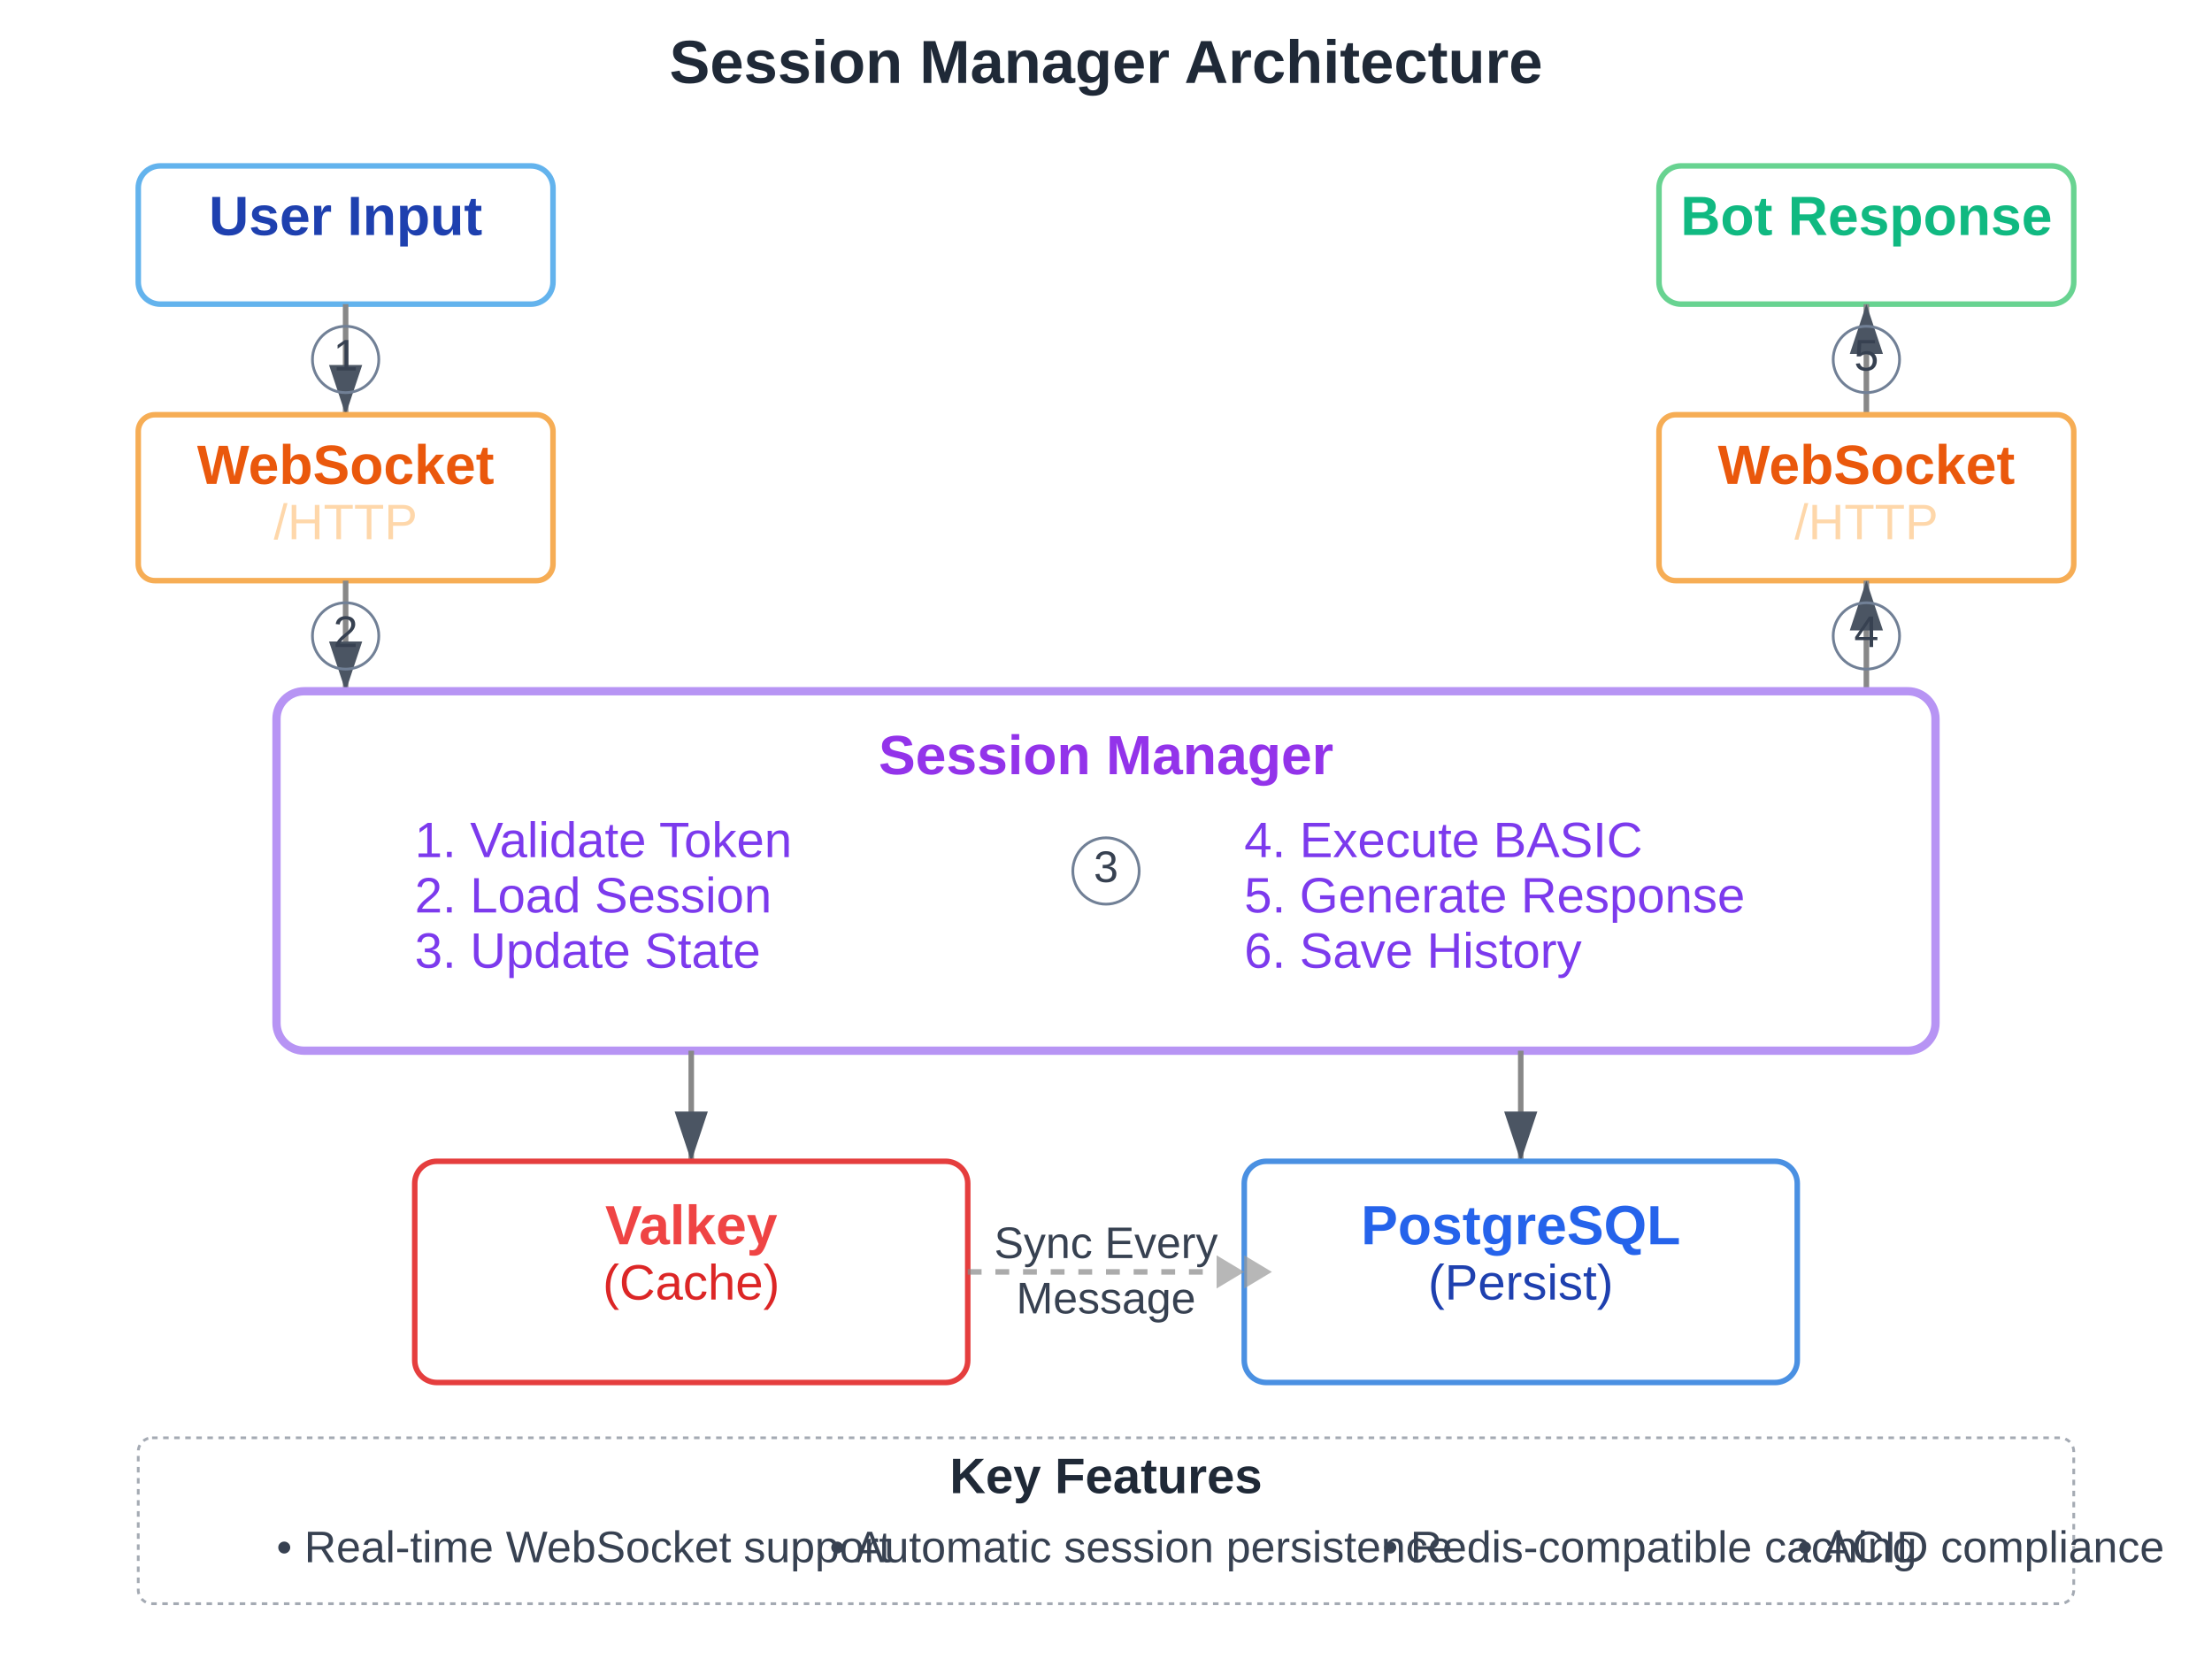
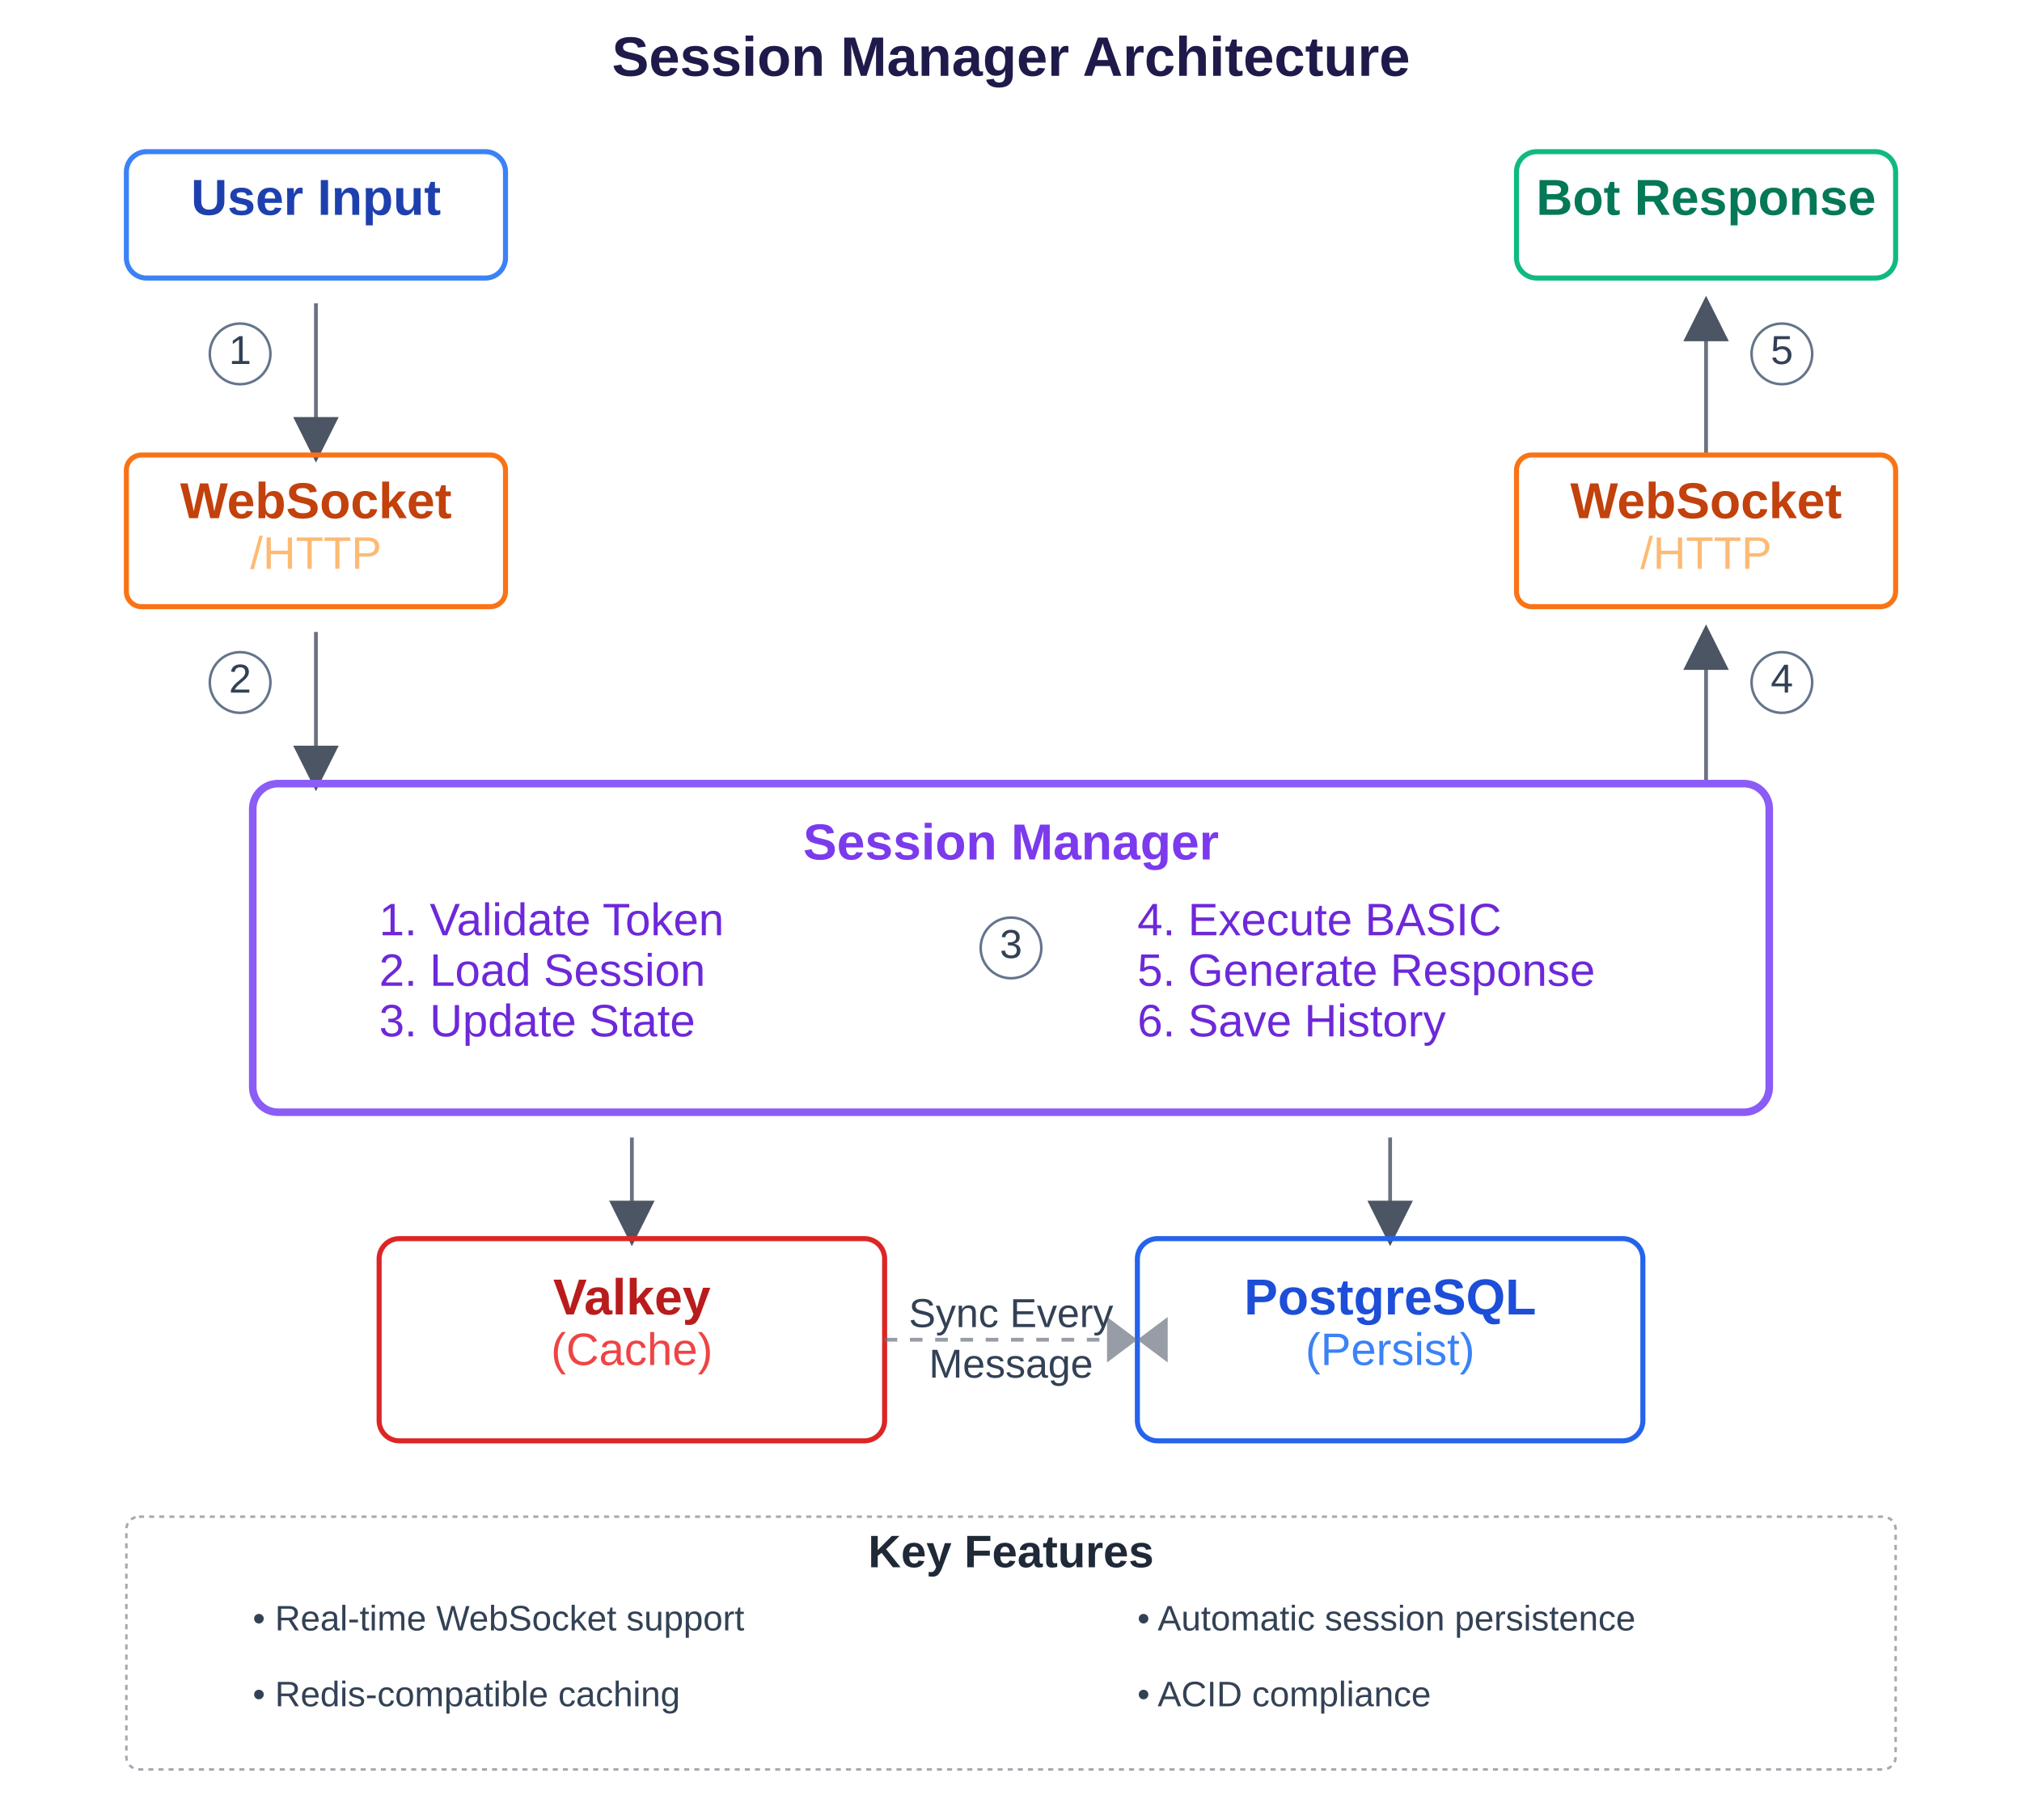
- <svg xmlns="http://www.w3.org/2000/svg" width="800" height="600" viewBox="0 0 800 600" style="max-width: 100%; height: auto;">
+ <svg xmlns="http://www.w3.org/2000/svg" width="800" height="720" viewBox="0 0 800 720" style="max-width: 100%; height: auto;">
+   <style>
+     /* Light Mode Colors */
+     .title-text { fill: #1E1B4B; }
+     .main-text { fill: #334155; }
+     .box-stroke { stroke: #4B5563; }
+     .arrow-stroke { stroke: #6B7280; }
+     .arrow-fill { fill: #4B5563; }
+     .arrow-double-fill { fill: #6B7280; }
+ 
+     /* Box-specific colors */
+     .user-input-stroke { stroke: #3B82F6; }
+     .user-input-text { fill: #1E40AF; }
+ 
+     .bot-response-stroke { stroke: #10B981; }
+     .bot-response-text { fill: #047857; }
+ 
+     .websocket-stroke { stroke: #F97316; }
+     .websocket-text { fill: #C2410C; }
+     .websocket-subtext { fill: #FDBA74; }
+ 
+     .session-manager-stroke { stroke: #8B5CF6; }
+     .session-manager-text { fill: #7C3AED; }
+     .session-manager-steps { fill: #6D28D9; }
+ 
+     .valkey-stroke { stroke: #DC2626; }
+     .valkey-text { fill: #B91C1C; }
+     .valkey-subtext { fill: #EF4444; }
+ 
+     .postgres-stroke { stroke: #2563EB; }
+     .postgres-text { fill: #1D4ED8; }
+     .postgres-subtext { fill: #3B82F6; }
+ 
+     .features-stroke { stroke: #4B5563; }
+     .features-text { fill: #1F2937; }
+ 
+     .circle-stroke { stroke: #64748B; }
+ 
+     /* Dark Mode Colors */
+     @media (prefers-color-scheme: dark) {
+       .title-text { fill: #F1F5F9; }
+       .main-text { fill: #E2E8F0; }
+       .box-stroke { stroke: #9CA3AF; }
+       .arrow-stroke { stroke: #9CA3AF; }
+       .arrow-fill { fill: #9CA3AF; }
+       .arrow-double-fill { fill: #A1A1AA; }
+ 
+       .user-input-stroke { stroke: #60A5FA; }
+       .user-input-text { fill: #93C5FD; }
+ 
+       .bot-response-stroke { stroke: #34D399; }
+       .bot-response-text { fill: #6EE7B7; }
+ 
+       .websocket-stroke { stroke: #FB923C; }
+       .websocket-text { fill: #FDBA74; }
+       .websocket-subtext { fill: #FED7AA; }
+ 
+       .session-manager-stroke { stroke: #A78BFA; }
+       .session-manager-text { fill: #C4B5FD; }
+       .session-manager-steps { fill: #DDD6FE; }
+ 
+       .valkey-stroke { stroke: #F87171; }
+       .valkey-text { fill: #FCA5A5; }
+       .valkey-subtext { fill: #FECACA; }
+ 
+       .postgres-stroke { stroke: #60A5FA; }
+       .postgres-text { fill: #93C5FD; }
+       .postgres-subtext { fill: #BFDBFE; }
+ 
+       .features-stroke { stroke: #6B7280; }
+       .features-text { fill: #F9FAFB; }
+ 
+       .circle-stroke { stroke: #94A3B8; }
+     }
+   </style>
  <defs>
-     <marker id="arrow" markerWidth="10" markerHeight="10" refX="9" refY="3" orient="auto" markerUnits="strokeWidth">
-       <path d="M0,0 L0,6 L9,3 z" fill="#4B5563" />
+     <marker id="arrow" markerWidth="12" markerHeight="12" refX="10" refY="6" orient="auto" markerUnits="strokeWidth">
+       <path d="M0,0 L12,6 L0,12 z" class="arrow-fill" />
    </marker>
-     <marker id="arrow-double" markerWidth="10" markerHeight="10" refX="5" refY="3" orient="auto" markerUnits="strokeWidth">
-       <path d="M0,0 L0,6 L5,3 z" fill="#999" />
-       <path d="M5,0 L5,6 L10,3 z" fill="#999" />
+     <marker id="arrow-double" markerWidth="16" markerHeight="12" refX="8" refY="6" orient="auto" markerUnits="strokeWidth">
+       <path d="M0,0 L8,6 L0,12 z" class="arrow-double-fill" />
+       <path d="M16,0 L8,6 L16,12 z" class="arrow-double-fill" />
    </marker>
  </defs>
-   <text x="400" y="30" text-anchor="middle" font-family="Arial, sans-serif" font-size="22" font-weight="bold" fill="#1F2937">Session Manager Architecture</text>
-   <rect x="50" y="60" width="150" height="50" fill="none" stroke="#63B3ED" stroke-width="2" rx="8" />
-   <text x="125" y="85" text-anchor="middle" font-family="Arial, sans-serif" font-size="20" font-weight="bold" fill="#1E40AF">User Input</text>
-   <rect x="600" y="60" width="150" height="50" fill="none" stroke="#68D391" stroke-width="2" rx="8" />
-   <text x="675" y="85" text-anchor="middle" font-family="Arial, sans-serif" font-size="20" font-weight="bold" fill="#10B981">Bot Response</text>
-   <line x1="125" y1="110" x2="125" y2="150" stroke="#888" stroke-width="2" marker-end="url(#arrow)" />
-   <line x1="675" y1="150" x2="675" y2="110" stroke="#888" stroke-width="2" marker-end="url(#arrow)" />
-   <rect x="50" y="150" width="150" height="60" fill="none" stroke="#F6AD55" stroke-width="2" rx="6" />
-   <text x="125" y="175" text-anchor="middle" font-family="Arial, sans-serif" font-size="20" font-weight="bold" fill="#EA580C">WebSocket</text>
-   <text x="125" y="195" text-anchor="middle" font-family="Arial, sans-serif" font-size="18" fill="#FED7AA">/HTTP</text>
-   <rect x="600" y="150" width="150" height="60" fill="none" stroke="#F6AD55" stroke-width="2" rx="6" />
-   <text x="675" y="175" text-anchor="middle" font-family="Arial, sans-serif" font-size="20" font-weight="bold" fill="#EA580C">WebSocket</text>
-   <text x="675" y="195" text-anchor="middle" font-family="Arial, sans-serif" font-size="18" fill="#FED7AA">/HTTP</text>
-   <line x1="125" y1="210" x2="125" y2="250" stroke="#888" stroke-width="2" marker-end="url(#arrow)" />
-   <line x1="675" y1="250" x2="675" y2="210" stroke="#888" stroke-width="2" marker-end="url(#arrow)" />
-   <rect x="100" y="250" width="600" height="130" fill="none" stroke="#B794F4" stroke-width="3" rx="10" />
-   <text x="400" y="280" text-anchor="middle" font-family="Arial, sans-serif" font-size="20" font-weight="bold" fill="#9333EA">Session Manager</text>
-   <g font-family="Arial, sans-serif" font-size="18" fill="#7C3AED">
-     <text x="150" y="310">1. Validate Token</text>
-     <text x="150" y="330">2. Load Session</text>
-     <text x="150" y="350">3. Update State</text>
-     <text x="450" y="310">4. Execute BASIC</text>
-     <text x="450" y="330">5. Generate Response</text>
-     <text x="450" y="350">6. Save History</text>
+   <text x="400" y="30" text-anchor="middle" font-family="Arial, sans-serif" font-size="22" font-weight="bold" class="title-text">Session Manager Architecture</text>
+   <rect x="50" y="60" width="150" height="50" fill="none" class="user-input-stroke" stroke-width="2" rx="8" />
+   <text x="125" y="85" text-anchor="middle" font-family="Arial, sans-serif" font-size="20" font-weight="bold" class="user-input-text">User Input</text>
+   <rect x="600" y="60" width="150" height="50" fill="none" class="bot-response-stroke" stroke-width="2" rx="8" />
+   <text x="675" y="85" text-anchor="middle" font-family="Arial, sans-serif" font-size="20" font-weight="bold" class="bot-response-text">Bot Response</text>
+   <line x1="125" y1="120" x2="125" y2="180" class="arrow-stroke" stroke-width="1.5" marker-end="url(#arrow)" />
+   <line x1="675" y1="180" x2="675" y2="120" class="arrow-stroke" stroke-width="1.5" marker-end="url(#arrow)" />
+   <rect x="50" y="180" width="150" height="60" fill="none" class="websocket-stroke" stroke-width="2" rx="6" />
+   <text x="125" y="205" text-anchor="middle" font-family="Arial, sans-serif" font-size="20" font-weight="bold" class="websocket-text">WebSocket</text>
+   <text x="125" y="225" text-anchor="middle" font-family="Arial, sans-serif" font-size="18" class="websocket-subtext">/HTTP</text>
+   <rect x="600" y="180" width="150" height="60" fill="none" class="websocket-stroke" stroke-width="2" rx="6" />
+   <text x="675" y="205" text-anchor="middle" font-family="Arial, sans-serif" font-size="20" font-weight="bold" class="websocket-text">WebSocket</text>
+   <text x="675" y="225" text-anchor="middle" font-family="Arial, sans-serif" font-size="18" class="websocket-subtext">/HTTP</text>
+   <line x1="125" y1="250" x2="125" y2="310" class="arrow-stroke" stroke-width="1.5" marker-end="url(#arrow)" />
+   <line x1="675" y1="310" x2="675" y2="250" class="arrow-stroke" stroke-width="1.5" marker-end="url(#arrow)" />
+   <rect x="100" y="310" width="600" height="130" fill="none" class="session-manager-stroke" stroke-width="3" rx="10" />
+   <text x="400" y="340" text-anchor="middle" font-family="Arial, sans-serif" font-size="20" font-weight="bold" class="session-manager-text">Session Manager</text>
+   <g font-family="Arial, sans-serif" font-size="18" class="session-manager-steps">
+     <text x="150" y="370">1. Validate Token</text>
+     <text x="150" y="390">2. Load Session</text>
+     <text x="150" y="410">3. Update State</text>
+     <text x="450" y="370">4. Execute BASIC</text>
+     <text x="450" y="390">5. Generate Response</text>
+     <text x="450" y="410">6. Save History</text>
  </g>
-   <line x1="250" y1="380" x2="250" y2="420" stroke="#888" stroke-width="2" marker-end="url(#arrow)" />
-   <line x1="550" y1="380" x2="550" y2="420" stroke="#888" stroke-width="2" marker-end="url(#arrow)" />
-   <rect x="150" y="420" width="200" height="80" fill="none" stroke="#E53E3E" stroke-width="2" rx="8" />
-   <text x="250" y="450" text-anchor="middle" font-family="Arial, sans-serif" font-size="20" font-weight="bold" fill="#EF4444">Valkey</text>
-   <text x="250" y="470" text-anchor="middle" font-family="Arial, sans-serif" font-size="18" fill="#DC2626">(Cache)</text>
-   <rect x="450" y="420" width="200" height="80" fill="none" stroke="#4A90E2" stroke-width="2" rx="8" />
-   <text x="550" y="450" text-anchor="middle" font-family="Arial, sans-serif" font-size="20" font-weight="bold" fill="#2563EB">PostgreSQL</text>
-   <text x="550" y="470" text-anchor="middle" font-family="Arial, sans-serif" font-size="18" fill="#1E40AF">(Persist)</text>
-   <path d="M 350 460 L 450 460" stroke="#888" stroke-width="2" marker-end="url(#arrow-double)" stroke-dasharray="5,5" opacity="0.7" />
-   <text x="400" y="455" text-anchor="middle" font-family="Arial, sans-serif" font-size="16" fill="#374151">Sync Every</text>
-   <text x="400" y="475" text-anchor="middle" font-family="Arial, sans-serif" font-size="16" fill="#374151">Message</text>
-   <g font-family="Arial, sans-serif" font-size="16" fill="#374151">
-     <circle cx="125" cy="130" r="12" fill="none" stroke="#718096" stroke-width="1" />
-     <text x="125" y="134" text-anchor="middle">1</text>
-     <circle cx="125" cy="230" r="12" fill="none" stroke="#718096" stroke-width="1" />
-     <text x="125" y="234" text-anchor="middle">2</text>
-     <circle cx="400" cy="315" r="12" fill="none" stroke="#718096" stroke-width="1" />
-     <text x="400" y="319" text-anchor="middle">3</text>
-     <circle cx="675" cy="230" r="12" fill="none" stroke="#718096" stroke-width="1" />
-     <text x="675" y="234" text-anchor="middle">4</text>
-     <circle cx="675" cy="130" r="12" fill="none" stroke="#718096" stroke-width="1" />
-     <text x="675" y="134" text-anchor="middle">5</text>
+   <line x1="250" y1="450" x2="250" y2="490" class="arrow-stroke" stroke-width="1.5" marker-end="url(#arrow)" />
+   <line x1="550" y1="450" x2="550" y2="490" class="arrow-stroke" stroke-width="1.5" marker-end="url(#arrow)" />
+   <rect x="150" y="490" width="200" height="80" fill="none" class="valkey-stroke" stroke-width="2" rx="8" />
+   <text x="250" y="520" text-anchor="middle" font-family="Arial, sans-serif" font-size="20" font-weight="bold" class="valkey-text">Valkey</text>
+   <text x="250" y="540" text-anchor="middle" font-family="Arial, sans-serif" font-size="18" class="valkey-subtext">(Cache)</text>
+   <rect x="450" y="490" width="200" height="80" fill="none" class="postgres-stroke" stroke-width="2" rx="8" />
+   <text x="550" y="520" text-anchor="middle" font-family="Arial, sans-serif" font-size="20" font-weight="bold" class="postgres-text">PostgreSQL</text>
+   <text x="550" y="540" text-anchor="middle" font-family="Arial, sans-serif" font-size="18" class="postgres-subtext">(Persist)</text>
+   <path d="M 350 530 L 450 530" class="arrow-stroke" stroke-width="1.5" marker-end="url(#arrow-double)" stroke-dasharray="5,5" opacity="0.7" />
+   <text x="400" y="525" text-anchor="middle" font-family="Arial, sans-serif" font-size="16" class="main-text">Sync Every</text>
+   <text x="400" y="545" text-anchor="middle" font-family="Arial, sans-serif" font-size="16" class="main-text">Message</text>
+   <g font-family="Arial, sans-serif" font-size="16" class="main-text">
+     <circle cx="95" cy="140" r="12" fill="none" class="circle-stroke" stroke-width="1" />
+     <text x="95" y="144" text-anchor="middle">1</text>
+     <circle cx="95" cy="270" r="12" fill="none" class="circle-stroke" stroke-width="1" />
+     <text x="95" y="274" text-anchor="middle">2</text>
+     <circle cx="400" cy="375" r="12" fill="none" class="circle-stroke" stroke-width="1" />
+     <text x="400" y="379" text-anchor="middle">3</text>
+     <circle cx="705" cy="270" r="12" fill="none" class="circle-stroke" stroke-width="1" />
+     <text x="705" y="274" text-anchor="middle">4</text>
+     <circle cx="705" cy="140" r="12" fill="none" class="circle-stroke" stroke-width="1" />
+     <text x="705" y="144" text-anchor="middle">5</text>
  </g>
-   <g id="features" transform="translate(50, 520)">
-     <rect x="0" y="0" width="700" height="60" fill="none" stroke="#4A5568" stroke-width="1" rx="5" stroke-dasharray="2,2" opacity="0.5" />
-     <text x="350" y="20" text-anchor="middle" font-family="Arial, sans-serif" font-size="18" font-weight="bold" fill="#1F2937">Key Features</text>
-     <g font-family="Arial, sans-serif" font-size="16" fill="#374151">
+   <g id="features" transform="translate(50, 600)">
+     <rect x="0" y="0" width="700" height="100" fill="none" class="features-stroke" stroke-width="1" rx="5" stroke-dasharray="2,2" opacity="0.5" />
+     <text x="350" y="20" text-anchor="middle" font-family="Arial, sans-serif" font-size="18" font-weight="bold" class="features-text">Key Features</text>
+     <g font-family="Arial, sans-serif" font-size="14" class="main-text">
      <text x="50" y="45">• Real-time WebSocket support</text>
-       <text x="250" y="45">• Automatic session persistence</text>
-       <text x="450" y="45">• Redis-compatible caching</text>
-       <text x="600" y="45">• ACID compliance</text>
+       <text x="400" y="45">• Automatic session persistence</text>
+       <text x="50" y="75">• Redis-compatible caching</text>
+       <text x="400" y="75">• ACID compliance</text>
    </g>
  </g>
</svg>
